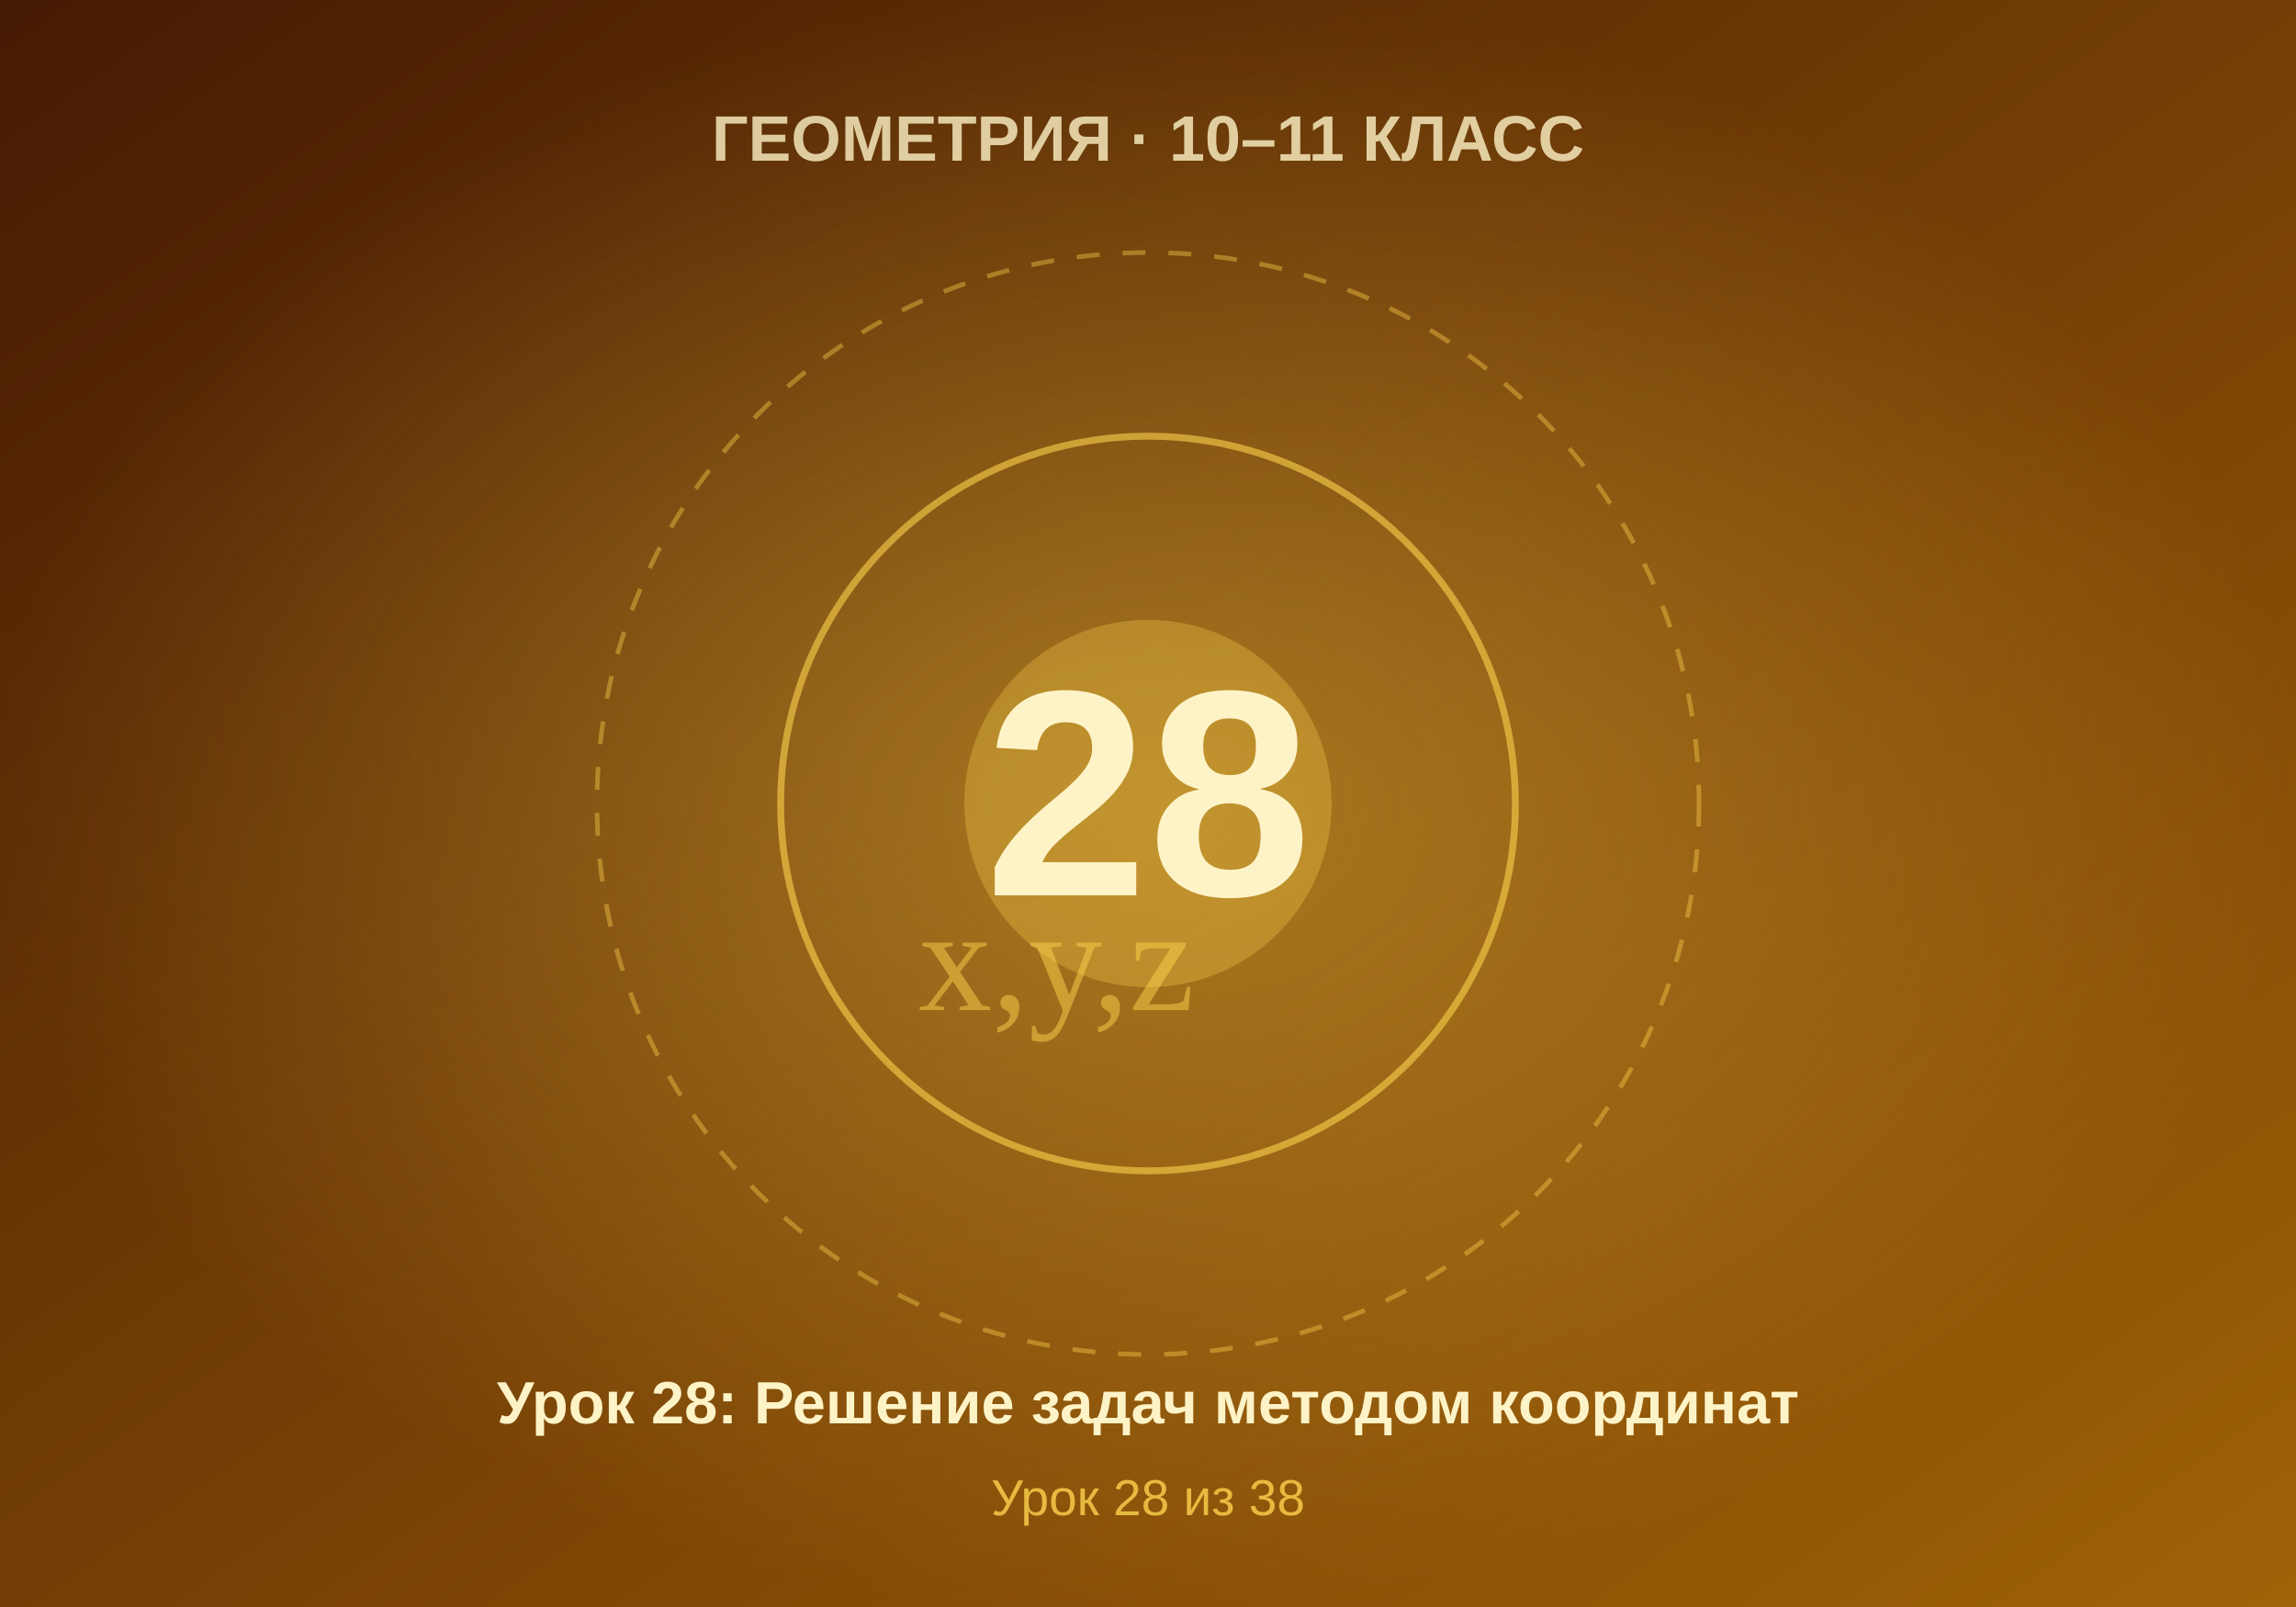
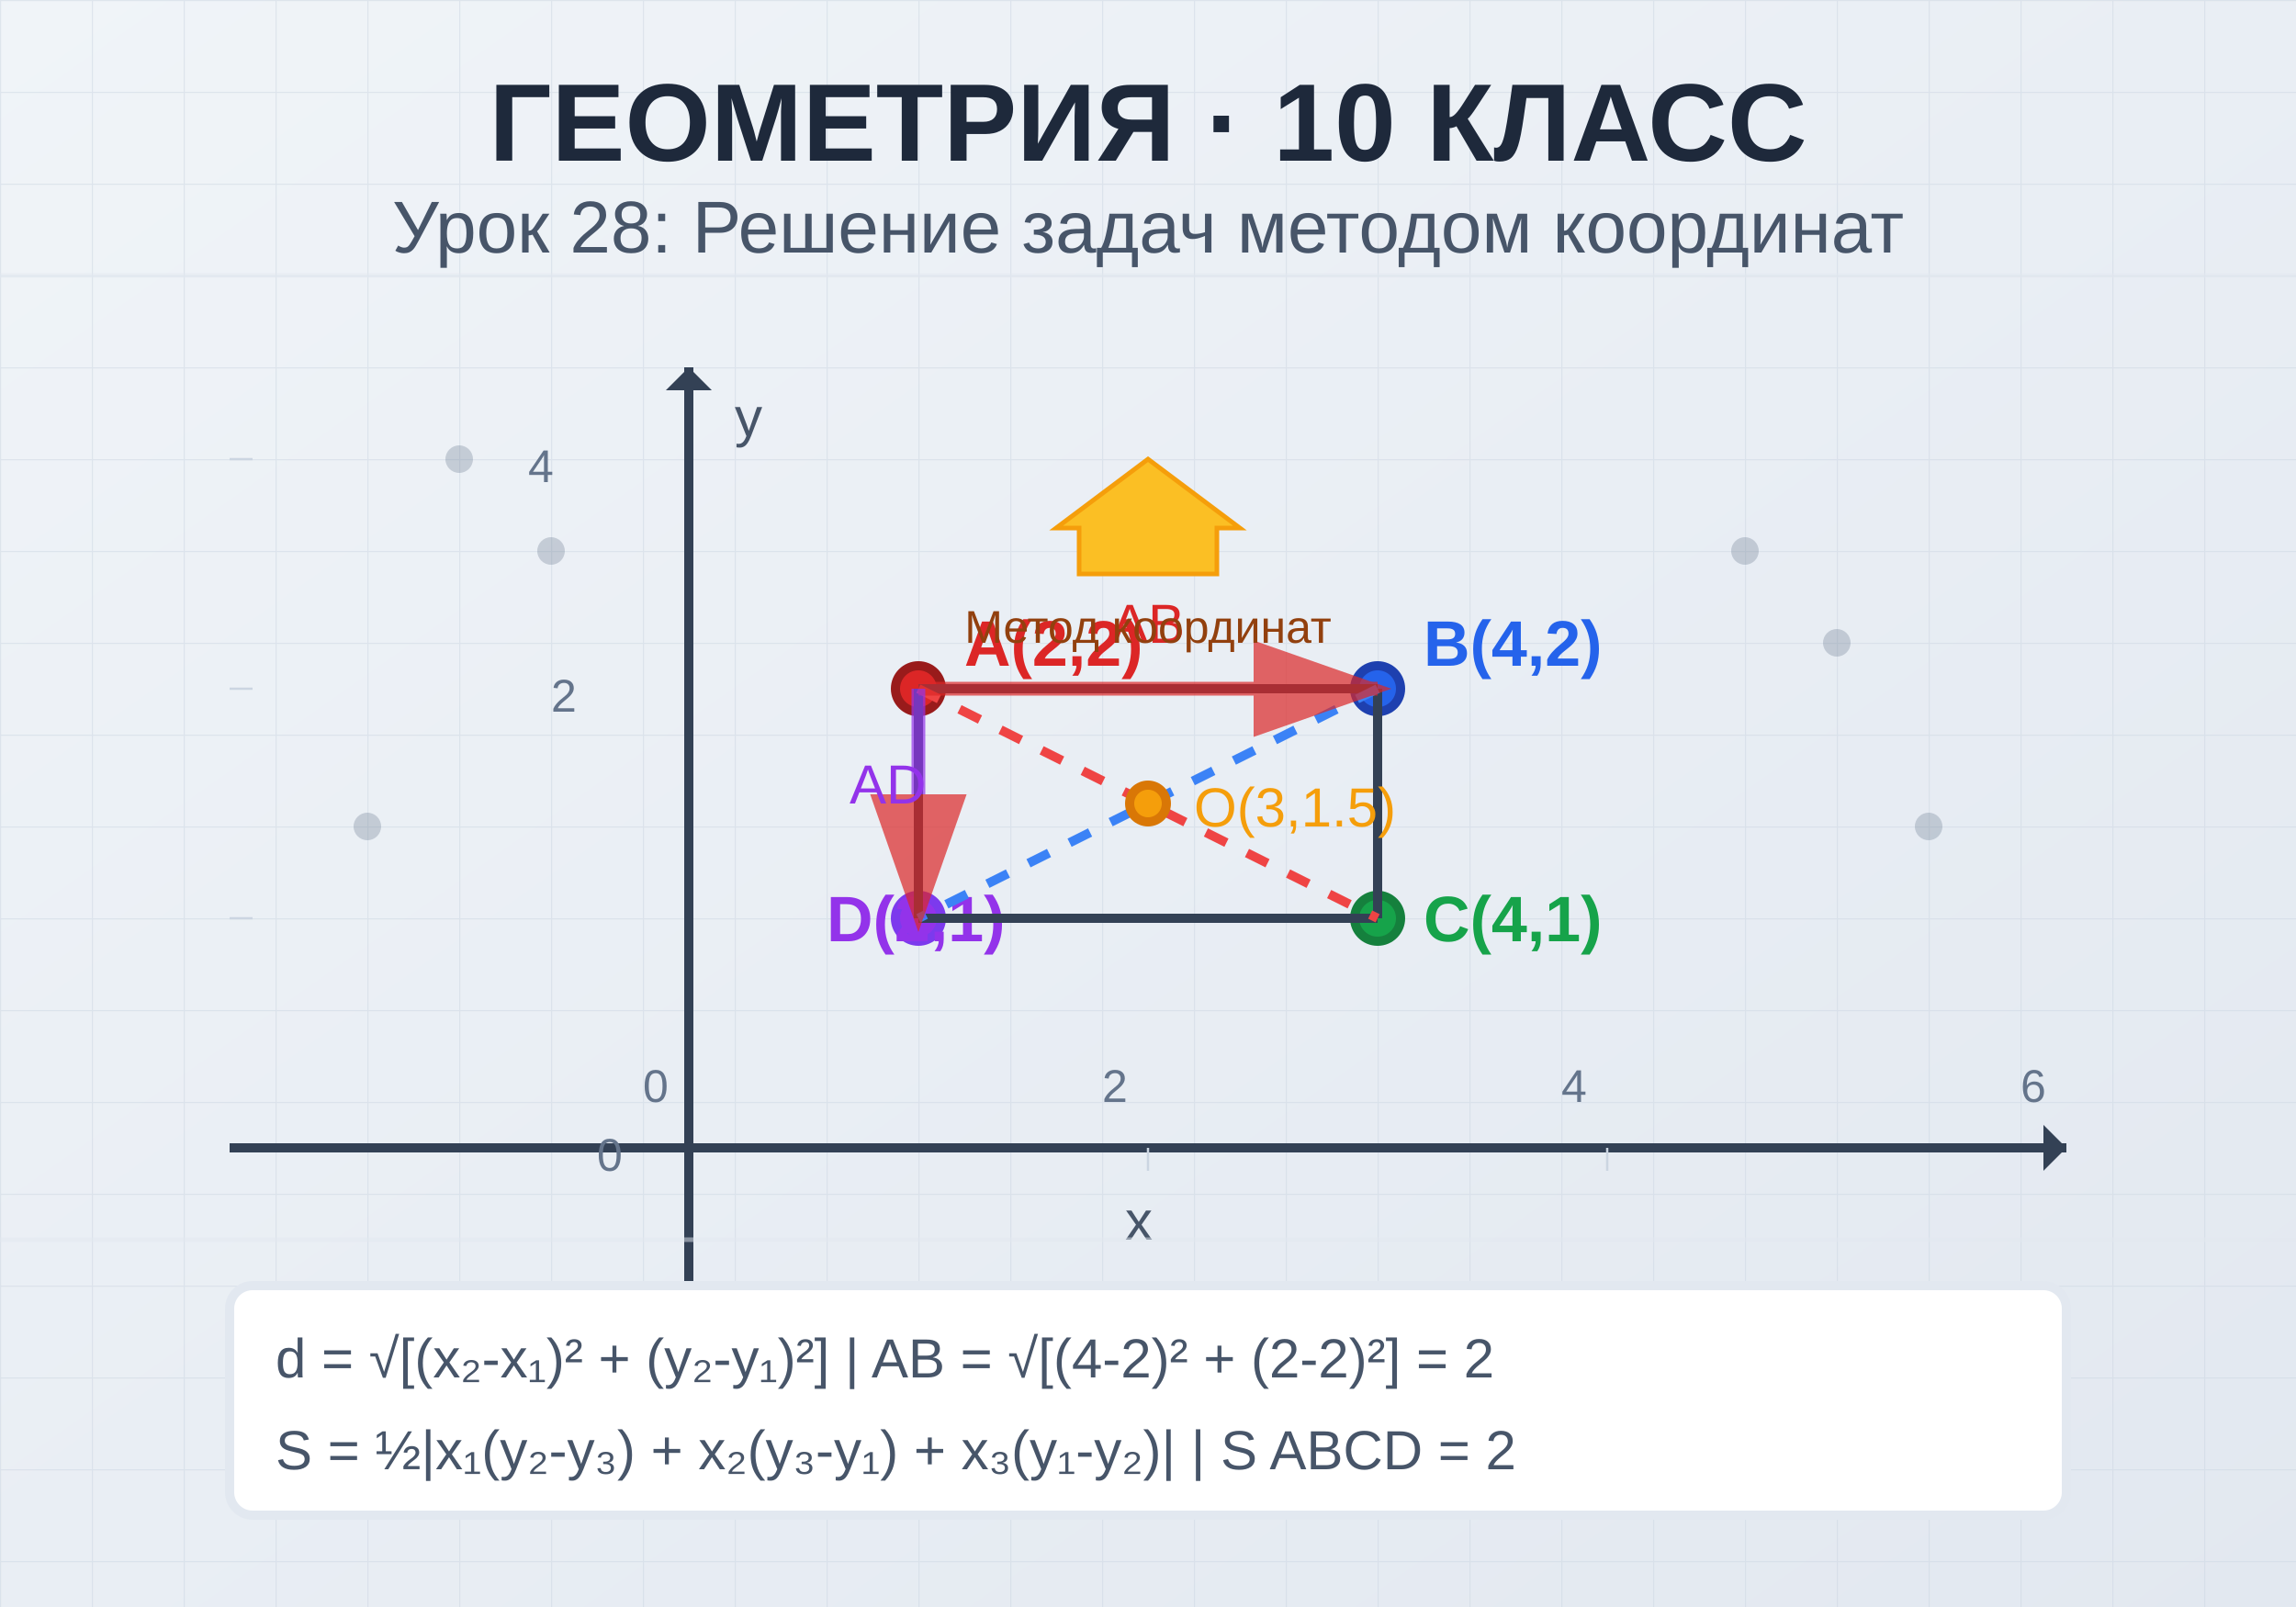
- <svg xmlns="http://www.w3.org/2000/svg" viewBox="0 0 500 350" width="500" height="350">
+ <svg xmlns="http://www.w3.org/2000/svg" viewBox="0 0 500 350">
  <defs>
    <linearGradient id="bgGrad" x1="0%" y1="0%" x2="100%" y2="100%">
-       <stop offset="0%" style="stop-color:#451a03" />
-       <stop offset="100%" style="stop-color:#a16207" />
+       <stop offset="0%" style="stop-color:#f0f4f8;stop-opacity:1" />
+       <stop offset="100%" style="stop-color:#e2e8f0;stop-opacity:1" />
    </linearGradient>
-     <radialGradient id="centerGlow" cx="50%" cy="50%" r="50%">
-       <stop offset="0%" style="stop-color:#fcd34d;stop-opacity:0.4" />
-       <stop offset="100%" style="stop-color:#fcd34d;stop-opacity:0" />
-     </radialGradient>
+     <filter id="textShadow">
+       <feDropShadow dx="1" dy="1" stdDeviation="1" flood-opacity="0.3" />
+     </filter>
+     <pattern id="grid" width="20" height="20" patternUnits="userSpaceOnUse">
+       <path d="M 20 0 L 0 0 0 20" fill="none" stroke="#cbd5e1" stroke-width="0.5" />
+     </pattern>
  </defs>
  <rect width="500" height="350" fill="url(#bgGrad)" />
-   <rect width="500" height="350" fill="url(#centerGlow)" />
-   <circle cx="250" cy="175" r="120" fill="none" stroke="#fcd34d" stroke-width="1" stroke-dasharray="5,5" opacity="0.4" />
-   <circle cx="250" cy="175" r="80" fill="none" stroke="#fcd34d" stroke-width="1.5" opacity="0.6" />
-   <circle cx="250" cy="175" r="40" fill="#fcd34d" opacity="0.3" />
-   <text x="250" y="195" font-family="Arial, sans-serif" font-size="64" font-weight="bold" fill="#fef3c7" text-anchor="middle">28</text>
-   <text x="250" y="35" font-family="Arial, sans-serif" font-size="14" font-weight="bold" fill="#fef3c7" text-anchor="middle" opacity="0.8">ГЕОМЕТРИЯ · 10–11 КЛАСС</text>
-   <text x="250" y="310" font-family="Arial, sans-serif" font-size="13" font-weight="bold" fill="#fef3c7" text-anchor="middle">Урок 28: Решение задач методом координат</text>
-   <text x="250" y="330" font-family="Arial, sans-serif" font-size="11" fill="#fcd34d" text-anchor="middle" opacity="0.8">Урок 28 из 38</text>
-   <text x="200" y="220" font-size="32" fill="#fcd34d" opacity="0.5">x,y,z</text>
+   <rect width="500" height="350" fill="url(#grid)" opacity="0.5" />
+   <text x="250" y="35" text-anchor="middle" font-family="Arial, sans-serif" font-size="24" font-weight="bold" fill="#1e293b">
+     ГЕОМЕТРИЯ · 10 КЛАСС
+   </text>
+   <text x="250" y="55" text-anchor="middle" font-family="Arial, sans-serif" font-size="16" fill="#475569">
+     Урок 28: Решение задач методом координат
+   </text>
+   <g id="coordinateSystem">
+     <line x1="50" y1="250" x2="450" y2="250" stroke="#334155" stroke-width="2" />
+     <line x1="150" y1="80" x2="150" y2="320" stroke="#334155" stroke-width="2" />
+     <polygon points="450,250 445,245 445,255" fill="#334155" />
+     <polygon points="150,80 145,85 155,85" fill="#334155" />
+     <text x="245" y="270" font-family="Arial" font-size="12" fill="#475569">x</text>
+     <text x="140" y="240" font-family="Arial" font-size="10" fill="#64748b">0</text>
+     <text x="240" y="240" font-family="Arial" font-size="10" fill="#64748b">2</text>
+     <text x="340" y="240" font-family="Arial" font-size="10" fill="#64748b">4</text>
+     <text x="440" y="240" font-family="Arial" font-size="10" fill="#64748b">6</text>
+     <text x="160" y="95" font-family="Arial" font-size="12" fill="#475569">y</text>
+     <text x="130" y="255" font-family="Arial" font-size="10" fill="#64748b">0</text>
+     <text x="120" y="155" font-family="Arial" font-size="10" fill="#64748b">2</text>
+     <text x="115" y="105" font-family="Arial" font-size="10" fill="#64748b">4</text>
+     <g stroke="#cbd5e1" stroke-width="0.5">
+       <line x1="250" y1="250" x2="250" y2="255" />
+       <line x1="350" y1="250" x2="350" y2="255" />
+       <line x1="50" y1="150" x2="55" y2="150" />
+       <line x1="50" y1="100" x2="55" y2="100" />
+       <line x1="50" y1="200" x2="55" y2="200" />
+     </g>
+   </g>
+   <circle cx="200" cy="150" r="5" fill="#dc2626" stroke="#991b1b" stroke-width="2" />
+   <text x="210" y="145" font-family="Arial" font-size="14" font-weight="bold" fill="#dc2626">A(2,2)</text>
+   <circle cx="300" cy="150" r="5" fill="#2563eb" stroke="#1e40af" stroke-width="2" />
+   <text x="310" y="145" font-family="Arial" font-size="14" font-weight="bold" fill="#2563eb">B(4,2)</text>
+   <circle cx="300" cy="200" r="5" fill="#16a34a" stroke="#15803d" stroke-width="2" />
+   <text x="310" y="205" font-family="Arial" font-size="14" font-weight="bold" fill="#16a34a">C(4,1)</text>
+   <circle cx="200" cy="200" r="5" fill="#9333ea" stroke="#7c3aed" stroke-width="2" />
+   <text x="180" y="205" font-family="Arial" font-size="14" font-weight="bold" fill="#9333ea">D(2,1)</text>
+   <g stroke="#334155" stroke-width="2" fill="none">
+     <line x1="200" y1="150" x2="300" y2="150" />
+     <line x1="300" y1="150" x2="300" y2="200" />
+     <line x1="300" y1="200" x2="200" y2="200" />
+     <line x1="200" y1="200" x2="200" y2="150" />
+   </g>
+   <line x1="200" y1="150" x2="300" y2="200" stroke="#ef4444" stroke-width="2" stroke-dasharray="5,5" />
+   <line x1="300" y1="150" x2="200" y2="200" stroke="#3b82f6" stroke-width="2" stroke-dasharray="5,5" />
+   <circle cx="250" cy="175" r="4" fill="#f59e0b" stroke="#d97706" stroke-width="2" />
+   <text x="260" y="180" font-family="Arial" font-size="12" fill="#f59e0b">O(3,1.5)</text>
+   <defs>
+     <marker id="arrowhead" markerWidth="10" markerHeight="7" refX="9" refY="3.5" orient="auto">
+       <polygon points="0 0, 10 3.5, 0 7" fill="#dc2626" />
+     </marker>
+   </defs>
+   <line x1="200" y1="150" x2="300" y2="150" stroke="#dc2626" stroke-width="3" marker-end="url(#arrowhead)" opacity="0.7" />
+   <text x="250" y="140" text-anchor="middle" font-family="Arial" font-size="12" fill="#dc2626">AB</text>
+   <line x1="200" y1="150" x2="200" y2="200" stroke="#9333ea" stroke-width="3" marker-end="url(#arrowhead)" opacity="0.7" />
+   <text x="185" y="175" font-family="Arial" font-size="12" fill="#9333ea">AD</text>
+   <g transform="translate(50, 280)">
+     <rect width="400" height="50" fill="white" stroke="#e2e8f0" stroke-width="2" rx="5" />
+     <text x="10" y="20" font-family="Arial" font-size="12" fill="#475569">
+       d = √[(x₂-x₁)² + (y₂-y₁)²]  |  AB = √[(4-2)² + (2-2)²] = 2
+     </text>
+     <text x="10" y="40" font-family="Arial" font-size="12" fill="#475569">
+       S = ½|x₁(y₂-y₃) + x₂(y₃-y₁) + x₃(y₁-y₂)|  |  S ABCD = 2
+     </text>
+   </g>
+   <g opacity="0.3">
+     <circle cx="100" cy="100" r="3" fill="#64748b" />
+     <circle cx="120" cy="120" r="3" fill="#64748b" />
+     <circle cx="380" cy="120" r="3" fill="#64748b" />
+     <circle cx="400" cy="140" r="3" fill="#64748b" />
+     <circle cx="80" cy="180" r="3" fill="#64748b" />
+     <circle cx="420" cy="180" r="3" fill="#64748b" />
+   </g>
+   <g stroke="#e2e8f0" stroke-width="1" opacity="0.5">
+     <line x1="0" y1="60" x2="500" y2="60" />
+     <line x1="0" y1="270" x2="500" y2="270" />
+   </g>
+   <g transform="translate(250, 120)">
+     <path d="M -20,-5 L 0,-20 L 20,-5 L 15,-5 L 15,5 L -15,5 L -15,-5 Z" fill="#fbbf24" stroke="#f59e0b" stroke-width="1" />
+     <text x="0" y="20" text-anchor="middle" font-family="Arial" font-size="10" fill="#92400e">Метод координат</text>
+   </g>
</svg>
